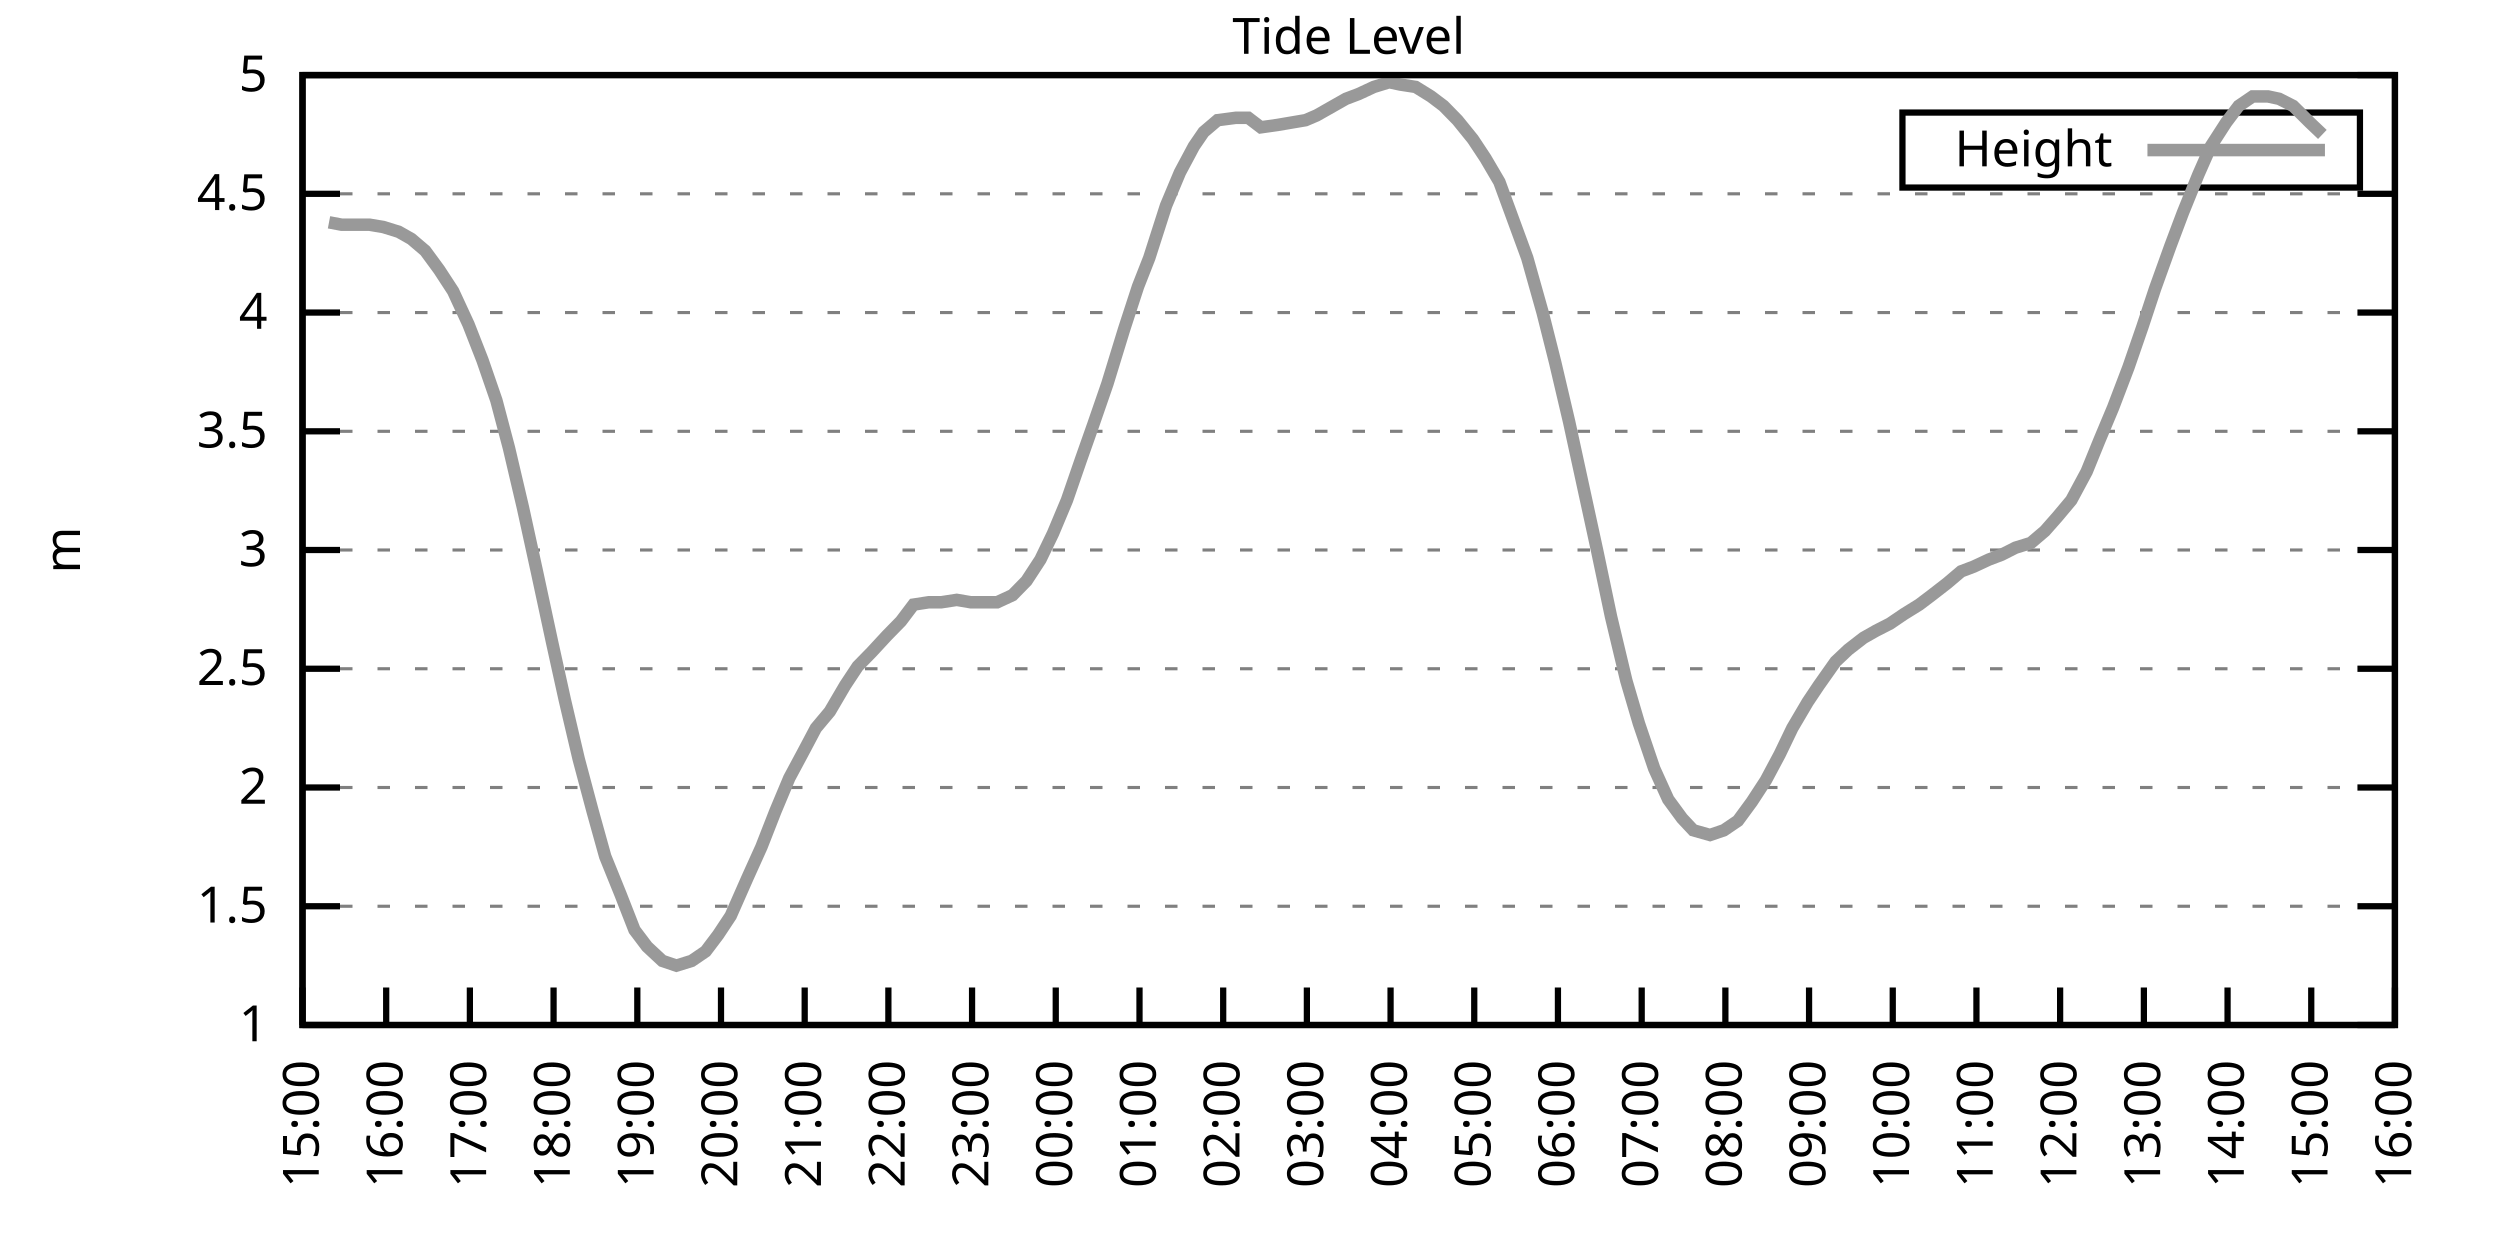
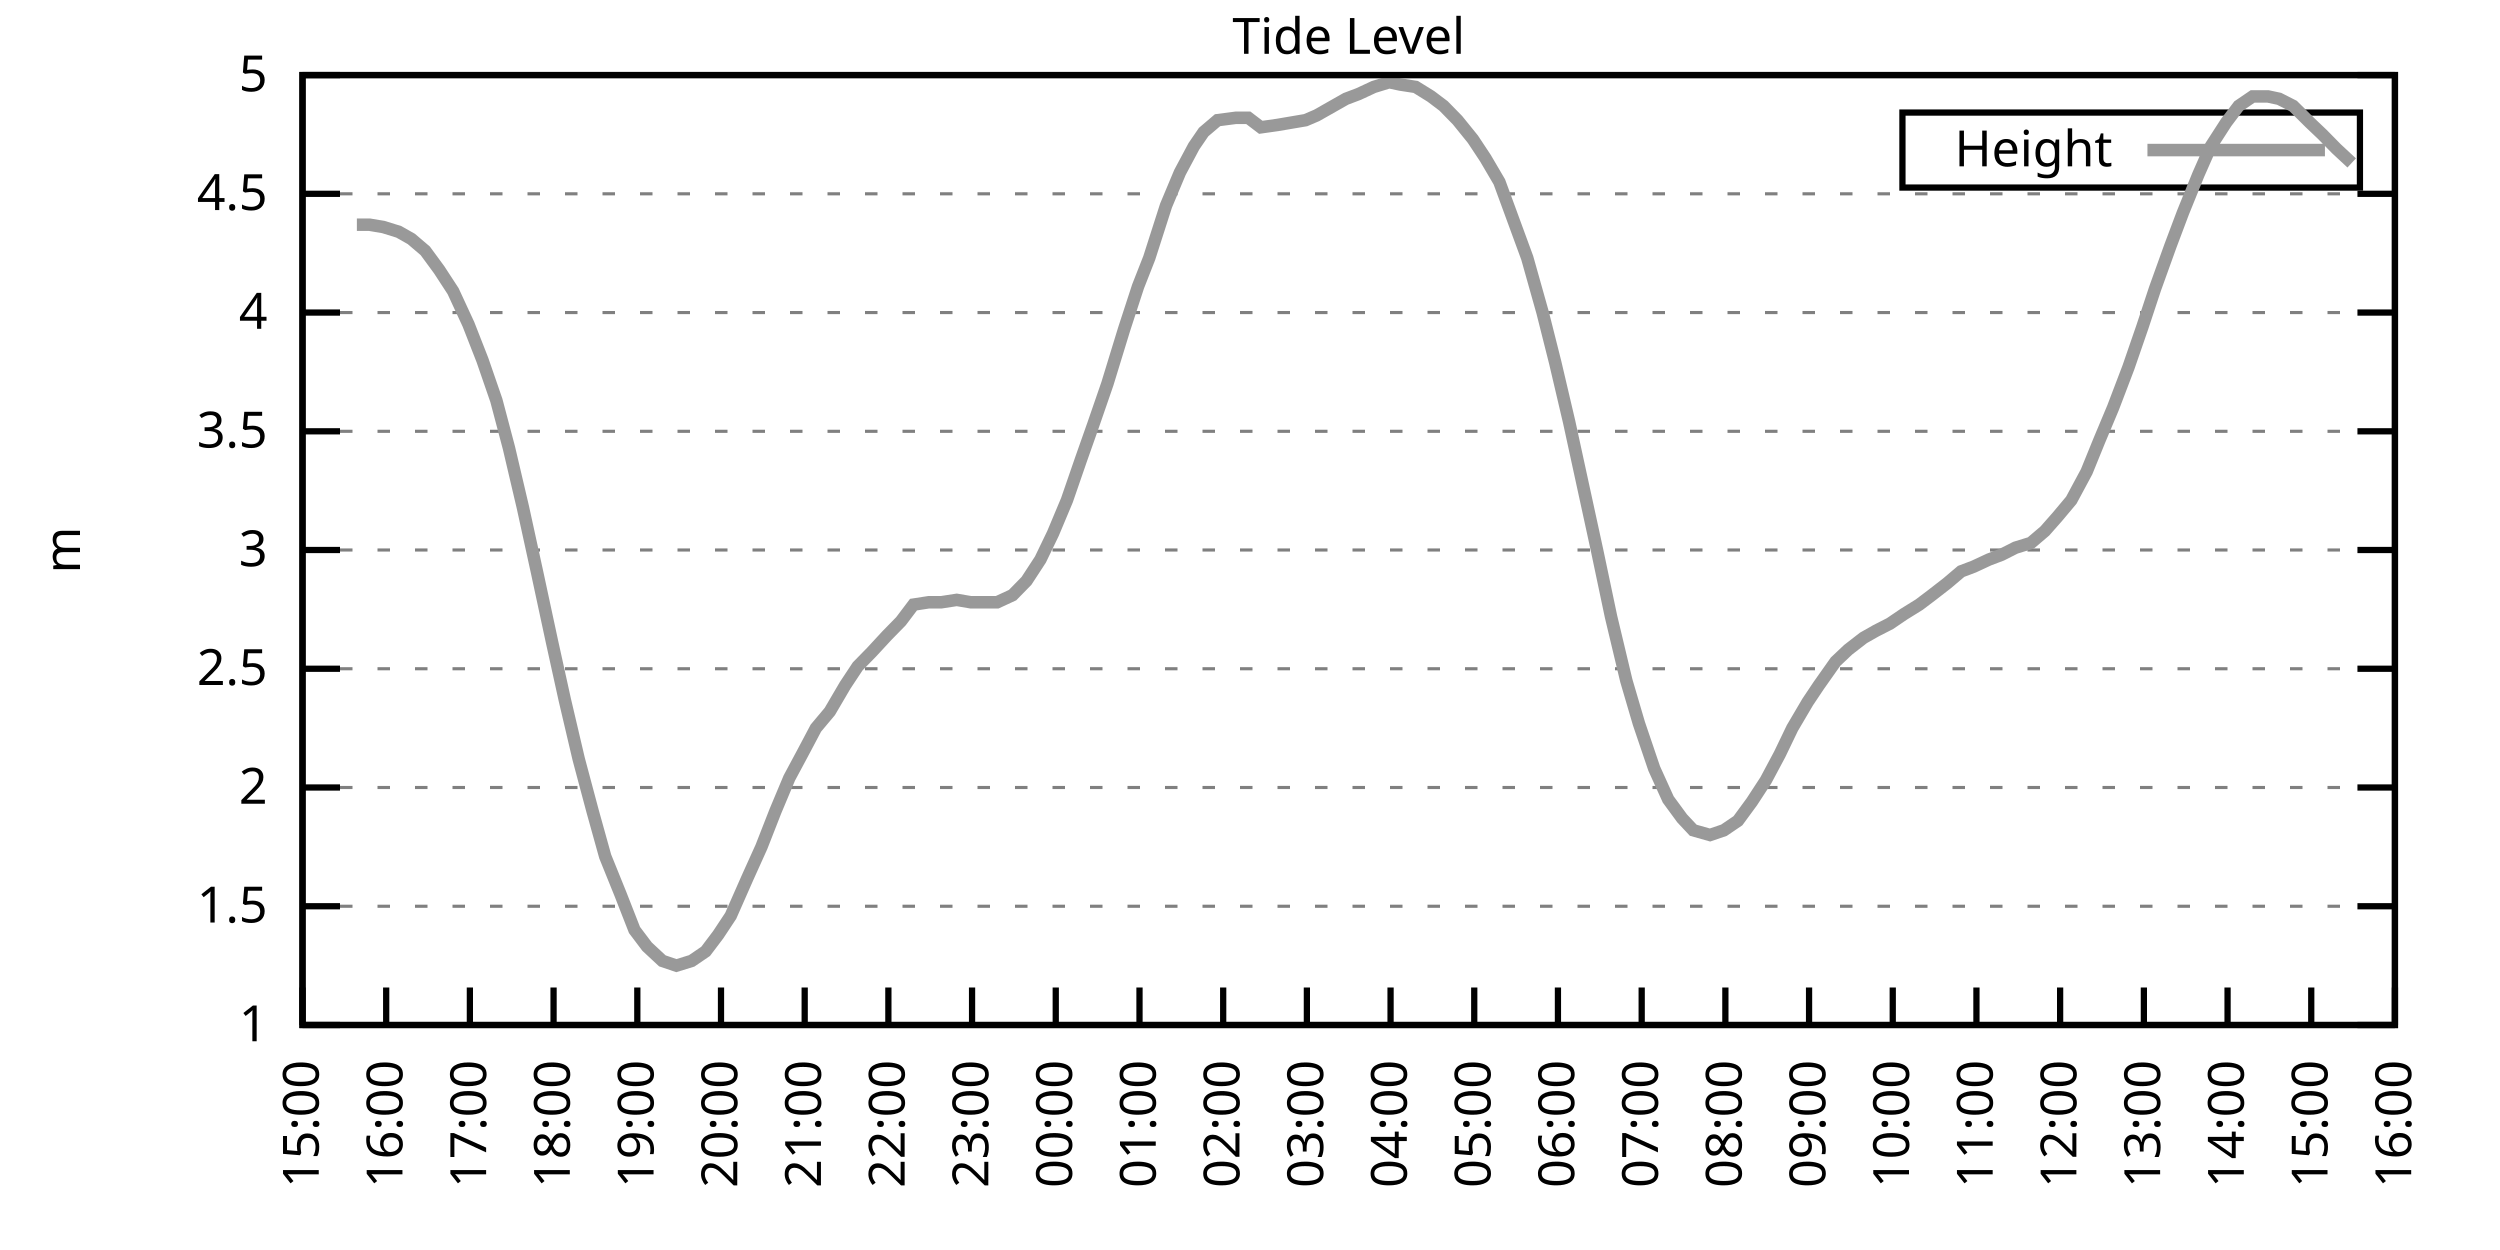
<svg xmlns="http://www.w3.org/2000/svg" xmlns:xlink="http://www.w3.org/1999/xlink" width="400" height="200" viewBox="0 0 400 200">
  <g id="gnuplot_canvas">
    <rect x="0" y="0" width="400" height="200" fill="none" />
    <defs>
      <circle id="gpDot" r="0.5" stroke-width="0.5" stroke="currentColor" />
      <path id="gpPt0" stroke-width="0.333" stroke="currentColor" d="M-1,0 h2 M0,-1 v2" />
      <path id="gpPt1" stroke-width="0.333" stroke="currentColor" d="M-1,-1 L1,1 M1,-1 L-1,1" />
      <path id="gpPt2" stroke-width="0.333" stroke="currentColor" d="M-1,0 L1,0 M0,-1 L0,1 M-1,-1 L1,1 M-1,1 L1,-1" />
      <rect id="gpPt3" stroke-width="0.333" stroke="currentColor" x="-1" y="-1" width="2" height="2" />
      <rect id="gpPt4" stroke-width="0.333" stroke="currentColor" fill="currentColor" x="-1" y="-1" width="2" height="2" />
      <circle id="gpPt5" stroke-width="0.333" stroke="currentColor" cx="0" cy="0" r="1" />
      <use xlink:href="#gpPt5" id="gpPt6" fill="currentColor" stroke="none" />
      <path id="gpPt7" stroke-width="0.333" stroke="currentColor" d="M0,-1.33 L-1.33,0.67 L1.33,0.67 z" />
      <use xlink:href="#gpPt7" id="gpPt8" fill="currentColor" stroke="none" />
      <use xlink:href="#gpPt7" id="gpPt9" stroke="currentColor" transform="rotate(180)" />
      <use xlink:href="#gpPt9" id="gpPt10" fill="currentColor" stroke="none" />
      <use xlink:href="#gpPt3" id="gpPt11" stroke="currentColor" transform="rotate(45)" />
      <use xlink:href="#gpPt11" id="gpPt12" fill="currentColor" stroke="none" />
      <path id="gpPt13" stroke-width="0.333" stroke="currentColor" d="M0,1.330 L1.265,0.411 L0.782,-1.067 L-0.782,-1.076 L-1.265,0.411 z" />
      <use xlink:href="#gpPt13" id="gpPt14" fill="currentColor" stroke="none" />
      <filter id="textbox" filterUnits="objectBoundingBox" x="0" y="0" height="1" width="1">
        <feFlood flood-color="white" flood-opacity="1" result="bgnd" />
        <feComposite in="SourceGraphic" in2="bgnd" operator="atop" />
      </filter>
      <filter id="greybox" filterUnits="objectBoundingBox" x="0" y="0" height="1" width="1">
        <feFlood flood-color="lightgrey" flood-opacity="1" result="grey" />
        <feComposite in="SourceGraphic" in2="grey" operator="atop" />
      </filter>
    </defs>
    <g fill="none" color="white" stroke="currentColor" stroke-width="1.00" stroke-linecap="butt" stroke-linejoin="miter">
</g>
    <g fill="none" color="black" stroke="currentColor" stroke-width="1.00" stroke-linecap="butt" stroke-linejoin="miter">
      <g stroke="none" shape-rendering="crispEdges">
        <polygon fill="rgb(255, 255, 255)" points="48.40,164.00 383.18,164.00 383.18,12.02 48.40,12.02 " />
      </g>
    </g>
    <g fill="none" color="black" stroke="currentColor" stroke-width="1.00" stroke-linecap="butt" stroke-linejoin="miter">
</g>
    <g fill="none" color="black" stroke="black" stroke-width="0.50" stroke-linecap="butt" stroke-linejoin="miter">
</g>
    <g fill="none" color="gray" stroke="currentColor" stroke-width="0.50" stroke-linecap="butt" stroke-linejoin="miter">
      <path stroke="gray" stroke-dasharray="2,4" class="gridline" d="M48.40,164.00 L383.19,164.00  " />
    </g>
    <g fill="none" color="gray" stroke="gray" stroke-width="1.00" stroke-linecap="butt" stroke-linejoin="miter">
</g>
    <g fill="none" color="black" stroke="currentColor" stroke-width="1.00" stroke-linecap="butt" stroke-linejoin="miter">
      <path stroke="black" d="M48.40,164.00 L54.40,164.00 M383.19,164.00 L377.19,164.00  " />
      <g transform="translate(42.80,166.60)" stroke="none" fill="black" font-family="Sans" font-size="8.00" text-anchor="end">
        <text>
          <tspan font-family="Sans"> 1</tspan>
        </text>
      </g>
    </g>
    <g fill="none" color="black" stroke="currentColor" stroke-width="1.00" stroke-linecap="butt" stroke-linejoin="miter">
</g>
    <g fill="none" color="black" stroke="black" stroke-width="0.50" stroke-linecap="butt" stroke-linejoin="miter">
</g>
    <g fill="none" color="gray" stroke="currentColor" stroke-width="0.50" stroke-linecap="butt" stroke-linejoin="miter">
      <path stroke="gray" stroke-dasharray="2,4" class="gridline" d="M48.40,145.00 L383.19,145.00  " />
    </g>
    <g fill="none" color="gray" stroke="gray" stroke-width="1.00" stroke-linecap="butt" stroke-linejoin="miter">
</g>
    <g fill="none" color="black" stroke="currentColor" stroke-width="1.00" stroke-linecap="butt" stroke-linejoin="miter">
      <path stroke="black" d="M48.40,145.00 L54.40,145.00 M383.19,145.00 L377.19,145.00  " />
      <g transform="translate(42.80,147.60)" stroke="none" fill="black" font-family="Sans" font-size="8.00" text-anchor="end">
        <text>
          <tspan font-family="Sans"> 1.5</tspan>
        </text>
      </g>
    </g>
    <g fill="none" color="black" stroke="currentColor" stroke-width="1.00" stroke-linecap="butt" stroke-linejoin="miter">
</g>
    <g fill="none" color="black" stroke="black" stroke-width="0.50" stroke-linecap="butt" stroke-linejoin="miter">
</g>
    <g fill="none" color="gray" stroke="currentColor" stroke-width="0.50" stroke-linecap="butt" stroke-linejoin="miter">
      <path stroke="gray" stroke-dasharray="2,4" class="gridline" d="M48.40,126.00 L383.19,126.00  " />
    </g>
    <g fill="none" color="gray" stroke="gray" stroke-width="1.00" stroke-linecap="butt" stroke-linejoin="miter">
</g>
    <g fill="none" color="black" stroke="currentColor" stroke-width="1.00" stroke-linecap="butt" stroke-linejoin="miter">
      <path stroke="black" d="M48.40,126.00 L54.40,126.00 M383.19,126.00 L377.19,126.00  " />
      <g transform="translate(42.80,128.60)" stroke="none" fill="black" font-family="Sans" font-size="8.00" text-anchor="end">
        <text>
          <tspan font-family="Sans"> 2</tspan>
        </text>
      </g>
    </g>
    <g fill="none" color="black" stroke="currentColor" stroke-width="1.00" stroke-linecap="butt" stroke-linejoin="miter">
</g>
    <g fill="none" color="black" stroke="black" stroke-width="0.50" stroke-linecap="butt" stroke-linejoin="miter">
</g>
    <g fill="none" color="gray" stroke="currentColor" stroke-width="0.50" stroke-linecap="butt" stroke-linejoin="miter">
      <path stroke="gray" stroke-dasharray="2,4" class="gridline" d="M48.40,107.00 L383.19,107.00  " />
    </g>
    <g fill="none" color="gray" stroke="gray" stroke-width="1.00" stroke-linecap="butt" stroke-linejoin="miter">
</g>
    <g fill="none" color="black" stroke="currentColor" stroke-width="1.00" stroke-linecap="butt" stroke-linejoin="miter">
      <path stroke="black" d="M48.40,107.00 L54.40,107.00 M383.19,107.00 L377.19,107.00  " />
      <g transform="translate(42.80,109.60)" stroke="none" fill="black" font-family="Sans" font-size="8.00" text-anchor="end">
        <text>
          <tspan font-family="Sans"> 2.5</tspan>
        </text>
      </g>
    </g>
    <g fill="none" color="black" stroke="currentColor" stroke-width="1.00" stroke-linecap="butt" stroke-linejoin="miter">
</g>
    <g fill="none" color="black" stroke="black" stroke-width="0.50" stroke-linecap="butt" stroke-linejoin="miter">
</g>
    <g fill="none" color="gray" stroke="currentColor" stroke-width="0.50" stroke-linecap="butt" stroke-linejoin="miter">
      <path stroke="gray" stroke-dasharray="2,4" class="gridline" d="M48.40,88.00 L383.19,88.00  " />
    </g>
    <g fill="none" color="gray" stroke="gray" stroke-width="1.00" stroke-linecap="butt" stroke-linejoin="miter">
</g>
    <g fill="none" color="black" stroke="currentColor" stroke-width="1.00" stroke-linecap="butt" stroke-linejoin="miter">
      <path stroke="black" d="M48.40,88.00 L54.40,88.00 M383.19,88.00 L377.19,88.00  " />
      <g transform="translate(42.80,90.60)" stroke="none" fill="black" font-family="Sans" font-size="8.00" text-anchor="end">
        <text>
          <tspan font-family="Sans"> 3</tspan>
        </text>
      </g>
    </g>
    <g fill="none" color="black" stroke="currentColor" stroke-width="1.00" stroke-linecap="butt" stroke-linejoin="miter">
</g>
    <g fill="none" color="black" stroke="black" stroke-width="0.50" stroke-linecap="butt" stroke-linejoin="miter">
</g>
    <g fill="none" color="gray" stroke="currentColor" stroke-width="0.50" stroke-linecap="butt" stroke-linejoin="miter">
      <path stroke="gray" stroke-dasharray="2,4" class="gridline" d="M48.40,69.01 L383.19,69.01  " />
    </g>
    <g fill="none" color="gray" stroke="gray" stroke-width="1.00" stroke-linecap="butt" stroke-linejoin="miter">
</g>
    <g fill="none" color="black" stroke="currentColor" stroke-width="1.00" stroke-linecap="butt" stroke-linejoin="miter">
      <path stroke="black" d="M48.40,69.01 L54.40,69.01 M383.19,69.01 L377.19,69.01  " />
      <g transform="translate(42.80,71.61)" stroke="none" fill="black" font-family="Sans" font-size="8.00" text-anchor="end">
        <text>
          <tspan font-family="Sans"> 3.5</tspan>
        </text>
      </g>
    </g>
    <g fill="none" color="black" stroke="currentColor" stroke-width="1.00" stroke-linecap="butt" stroke-linejoin="miter">
</g>
    <g fill="none" color="black" stroke="black" stroke-width="0.50" stroke-linecap="butt" stroke-linejoin="miter">
</g>
    <g fill="none" color="gray" stroke="currentColor" stroke-width="0.50" stroke-linecap="butt" stroke-linejoin="miter">
      <path stroke="gray" stroke-dasharray="2,4" class="gridline" d="M48.40,50.01 L383.19,50.01  " />
    </g>
    <g fill="none" color="gray" stroke="gray" stroke-width="1.00" stroke-linecap="butt" stroke-linejoin="miter">
</g>
    <g fill="none" color="black" stroke="currentColor" stroke-width="1.00" stroke-linecap="butt" stroke-linejoin="miter">
      <path stroke="black" d="M48.40,50.01 L54.40,50.01 M383.19,50.01 L377.19,50.01  " />
      <g transform="translate(42.80,52.61)" stroke="none" fill="black" font-family="Sans" font-size="8.00" text-anchor="end">
        <text>
          <tspan font-family="Sans"> 4</tspan>
        </text>
      </g>
    </g>
    <g fill="none" color="black" stroke="currentColor" stroke-width="1.00" stroke-linecap="butt" stroke-linejoin="miter">
</g>
    <g fill="none" color="black" stroke="black" stroke-width="0.50" stroke-linecap="butt" stroke-linejoin="miter">
</g>
    <g fill="none" color="gray" stroke="currentColor" stroke-width="0.50" stroke-linecap="butt" stroke-linejoin="miter">
      <path stroke="gray" stroke-dasharray="2,4" class="gridline" d="M48.40,31.01 L383.19,31.01  " />
    </g>
    <g fill="none" color="gray" stroke="gray" stroke-width="1.00" stroke-linecap="butt" stroke-linejoin="miter">
</g>
    <g fill="none" color="black" stroke="currentColor" stroke-width="1.00" stroke-linecap="butt" stroke-linejoin="miter">
      <path stroke="black" d="M48.40,31.01 L54.40,31.01 M383.19,31.01 L377.19,31.01  " />
      <g transform="translate(42.80,33.61)" stroke="none" fill="black" font-family="Sans" font-size="8.00" text-anchor="end">
        <text>
          <tspan font-family="Sans"> 4.5</tspan>
        </text>
      </g>
    </g>
    <g fill="none" color="black" stroke="currentColor" stroke-width="1.00" stroke-linecap="butt" stroke-linejoin="miter">
</g>
    <g fill="none" color="black" stroke="black" stroke-width="0.50" stroke-linecap="butt" stroke-linejoin="miter">
</g>
    <g fill="none" color="gray" stroke="currentColor" stroke-width="0.50" stroke-linecap="butt" stroke-linejoin="miter">
      <path stroke="gray" stroke-dasharray="2,4" class="gridline" d="M48.40,12.01 L383.19,12.01  " />
    </g>
    <g fill="none" color="gray" stroke="gray" stroke-width="1.00" stroke-linecap="butt" stroke-linejoin="miter">
</g>
    <g fill="none" color="black" stroke="currentColor" stroke-width="1.00" stroke-linecap="butt" stroke-linejoin="miter">
      <path stroke="black" d="M48.40,12.01 L54.40,12.01 M383.19,12.01 L377.19,12.01  " />
      <g transform="translate(42.80,14.61)" stroke="none" fill="black" font-family="Sans" font-size="8.00" text-anchor="end">
        <text>
          <tspan font-family="Sans"> 5</tspan>
        </text>
      </g>
    </g>
    <g fill="none" color="black" stroke="currentColor" stroke-width="1.00" stroke-linecap="butt" stroke-linejoin="miter">
      <path stroke="black" d="M48.40,164.00 L48.40,158.00  " />
      <g transform="translate(51.00,169.60) rotate(270.00)" stroke="none" fill="black" font-family="Sans" font-size="8.00" text-anchor="end">
        <text>
          <tspan font-family="Sans">15:00</tspan>
        </text>
      </g>
    </g>
    <g fill="none" color="black" stroke="currentColor" stroke-width="1.00" stroke-linecap="butt" stroke-linejoin="miter">
      <path stroke="black" d="M61.79,164.00 L61.79,158.00  " />
      <g transform="translate(64.39,169.60) rotate(270.00)" stroke="none" fill="black" font-family="Sans" font-size="8.00" text-anchor="end">
        <text>
          <tspan font-family="Sans">16:00</tspan>
        </text>
      </g>
    </g>
    <g fill="none" color="black" stroke="currentColor" stroke-width="1.00" stroke-linecap="butt" stroke-linejoin="miter">
      <path stroke="black" d="M75.18,164.00 L75.18,158.00  " />
      <g transform="translate(77.78,169.60) rotate(270.00)" stroke="none" fill="black" font-family="Sans" font-size="8.00" text-anchor="end">
        <text>
          <tspan font-family="Sans">17:00</tspan>
        </text>
      </g>
    </g>
    <g fill="none" color="black" stroke="currentColor" stroke-width="1.00" stroke-linecap="butt" stroke-linejoin="miter">
      <path stroke="black" d="M88.57,164.00 L88.57,158.00  " />
      <g transform="translate(91.17,169.60) rotate(270.00)" stroke="none" fill="black" font-family="Sans" font-size="8.00" text-anchor="end">
        <text>
          <tspan font-family="Sans">18:00</tspan>
        </text>
      </g>
    </g>
    <g fill="none" color="black" stroke="currentColor" stroke-width="1.00" stroke-linecap="butt" stroke-linejoin="miter">
      <path stroke="black" d="M101.97,164.00 L101.97,158.00  " />
      <g transform="translate(104.57,169.60) rotate(270.00)" stroke="none" fill="black" font-family="Sans" font-size="8.00" text-anchor="end">
        <text>
          <tspan font-family="Sans">19:00</tspan>
        </text>
      </g>
    </g>
    <g fill="none" color="black" stroke="currentColor" stroke-width="1.00" stroke-linecap="butt" stroke-linejoin="miter">
      <path stroke="black" d="M115.36,164.00 L115.36,158.00  " />
      <g transform="translate(117.96,169.60) rotate(270.00)" stroke="none" fill="black" font-family="Sans" font-size="8.00" text-anchor="end">
        <text>
          <tspan font-family="Sans">20:00</tspan>
        </text>
      </g>
    </g>
    <g fill="none" color="black" stroke="currentColor" stroke-width="1.00" stroke-linecap="butt" stroke-linejoin="miter">
      <path stroke="black" d="M128.75,164.00 L128.75,158.00  " />
      <g transform="translate(131.35,169.60) rotate(270.00)" stroke="none" fill="black" font-family="Sans" font-size="8.00" text-anchor="end">
        <text>
          <tspan font-family="Sans">21:00</tspan>
        </text>
      </g>
    </g>
    <g fill="none" color="black" stroke="currentColor" stroke-width="1.00" stroke-linecap="butt" stroke-linejoin="miter">
      <path stroke="black" d="M142.14,164.00 L142.14,158.00  " />
      <g transform="translate(144.74,169.60) rotate(270.00)" stroke="none" fill="black" font-family="Sans" font-size="8.00" text-anchor="end">
        <text>
          <tspan font-family="Sans">22:00</tspan>
        </text>
      </g>
    </g>
    <g fill="none" color="black" stroke="currentColor" stroke-width="1.00" stroke-linecap="butt" stroke-linejoin="miter">
      <path stroke="black" d="M155.53,164.00 L155.53,158.00  " />
      <g transform="translate(158.13,169.60) rotate(270.00)" stroke="none" fill="black" font-family="Sans" font-size="8.00" text-anchor="end">
        <text>
          <tspan font-family="Sans">23:00</tspan>
        </text>
      </g>
    </g>
    <g fill="none" color="black" stroke="currentColor" stroke-width="1.00" stroke-linecap="butt" stroke-linejoin="miter">
      <path stroke="black" d="M168.92,164.00 L168.92,158.00  " />
      <g transform="translate(171.52,169.60) rotate(270.00)" stroke="none" fill="black" font-family="Sans" font-size="8.00" text-anchor="end">
        <text>
          <tspan font-family="Sans">00:00</tspan>
        </text>
      </g>
    </g>
    <g fill="none" color="black" stroke="currentColor" stroke-width="1.00" stroke-linecap="butt" stroke-linejoin="miter">
      <path stroke="black" d="M182.32,164.00 L182.32,158.00  " />
      <g transform="translate(184.92,169.60) rotate(270.00)" stroke="none" fill="black" font-family="Sans" font-size="8.00" text-anchor="end">
        <text>
          <tspan font-family="Sans">01:00</tspan>
        </text>
      </g>
    </g>
    <g fill="none" color="black" stroke="currentColor" stroke-width="1.00" stroke-linecap="butt" stroke-linejoin="miter">
      <path stroke="black" d="M195.71,164.00 L195.71,158.00  " />
      <g transform="translate(198.31,169.60) rotate(270.00)" stroke="none" fill="black" font-family="Sans" font-size="8.00" text-anchor="end">
        <text>
          <tspan font-family="Sans">02:00</tspan>
        </text>
      </g>
    </g>
    <g fill="none" color="black" stroke="currentColor" stroke-width="1.00" stroke-linecap="butt" stroke-linejoin="miter">
      <path stroke="black" d="M209.10,164.00 L209.10,158.00  " />
      <g transform="translate(211.70,169.60) rotate(270.00)" stroke="none" fill="black" font-family="Sans" font-size="8.00" text-anchor="end">
        <text>
          <tspan font-family="Sans">03:00</tspan>
        </text>
      </g>
    </g>
    <g fill="none" color="black" stroke="currentColor" stroke-width="1.00" stroke-linecap="butt" stroke-linejoin="miter">
      <path stroke="black" d="M222.49,164.00 L222.49,158.00  " />
      <g transform="translate(225.09,169.60) rotate(270.00)" stroke="none" fill="black" font-family="Sans" font-size="8.00" text-anchor="end">
        <text>
          <tspan font-family="Sans">04:00</tspan>
        </text>
      </g>
    </g>
    <g fill="none" color="black" stroke="currentColor" stroke-width="1.00" stroke-linecap="butt" stroke-linejoin="miter">
      <path stroke="black" d="M235.88,164.00 L235.88,158.00  " />
      <g transform="translate(238.48,169.60) rotate(270.00)" stroke="none" fill="black" font-family="Sans" font-size="8.00" text-anchor="end">
        <text>
          <tspan font-family="Sans">05:00</tspan>
        </text>
      </g>
    </g>
    <g fill="none" color="black" stroke="currentColor" stroke-width="1.00" stroke-linecap="butt" stroke-linejoin="miter">
      <path stroke="black" d="M249.27,164.00 L249.27,158.00  " />
      <g transform="translate(251.87,169.60) rotate(270.00)" stroke="none" fill="black" font-family="Sans" font-size="8.00" text-anchor="end">
        <text>
          <tspan font-family="Sans">06:00</tspan>
        </text>
      </g>
    </g>
    <g fill="none" color="black" stroke="currentColor" stroke-width="1.00" stroke-linecap="butt" stroke-linejoin="miter">
      <path stroke="black" d="M262.67,164.00 L262.67,158.00  " />
      <g transform="translate(265.27,169.60) rotate(270.00)" stroke="none" fill="black" font-family="Sans" font-size="8.00" text-anchor="end">
        <text>
          <tspan font-family="Sans">07:00</tspan>
        </text>
      </g>
    </g>
    <g fill="none" color="black" stroke="currentColor" stroke-width="1.00" stroke-linecap="butt" stroke-linejoin="miter">
      <path stroke="black" d="M276.06,164.00 L276.06,158.00  " />
      <g transform="translate(278.66,169.60) rotate(270.00)" stroke="none" fill="black" font-family="Sans" font-size="8.00" text-anchor="end">
        <text>
          <tspan font-family="Sans">08:00</tspan>
        </text>
      </g>
    </g>
    <g fill="none" color="black" stroke="currentColor" stroke-width="1.00" stroke-linecap="butt" stroke-linejoin="miter">
      <path stroke="black" d="M289.45,164.00 L289.45,158.00  " />
      <g transform="translate(292.05,169.60) rotate(270.00)" stroke="none" fill="black" font-family="Sans" font-size="8.00" text-anchor="end">
        <text>
          <tspan font-family="Sans">09:00</tspan>
        </text>
      </g>
    </g>
    <g fill="none" color="black" stroke="currentColor" stroke-width="1.00" stroke-linecap="butt" stroke-linejoin="miter">
      <path stroke="black" d="M302.84,164.00 L302.84,158.00  " />
      <g transform="translate(305.44,169.60) rotate(270.00)" stroke="none" fill="black" font-family="Sans" font-size="8.00" text-anchor="end">
        <text>
          <tspan font-family="Sans">10:00</tspan>
        </text>
      </g>
    </g>
    <g fill="none" color="black" stroke="currentColor" stroke-width="1.00" stroke-linecap="butt" stroke-linejoin="miter">
      <path stroke="black" d="M316.23,164.00 L316.23,158.00  " />
      <g transform="translate(318.83,169.60) rotate(270.00)" stroke="none" fill="black" font-family="Sans" font-size="8.00" text-anchor="end">
        <text>
          <tspan font-family="Sans">11:00</tspan>
        </text>
      </g>
    </g>
    <g fill="none" color="black" stroke="currentColor" stroke-width="1.00" stroke-linecap="butt" stroke-linejoin="miter">
      <path stroke="black" d="M329.62,164.00 L329.62,158.00  " />
      <g transform="translate(332.22,169.60) rotate(270.00)" stroke="none" fill="black" font-family="Sans" font-size="8.00" text-anchor="end">
        <text>
          <tspan font-family="Sans">12:00</tspan>
        </text>
      </g>
    </g>
    <g fill="none" color="black" stroke="currentColor" stroke-width="1.00" stroke-linecap="butt" stroke-linejoin="miter">
      <path stroke="black" d="M343.02,164.00 L343.02,158.00  " />
      <g transform="translate(345.62,169.60) rotate(270.00)" stroke="none" fill="black" font-family="Sans" font-size="8.00" text-anchor="end">
        <text>
          <tspan font-family="Sans">13:00</tspan>
        </text>
      </g>
    </g>
    <g fill="none" color="black" stroke="currentColor" stroke-width="1.00" stroke-linecap="butt" stroke-linejoin="miter">
      <path stroke="black" d="M356.41,164.00 L356.41,158.00  " />
      <g transform="translate(359.01,169.60) rotate(270.00)" stroke="none" fill="black" font-family="Sans" font-size="8.00" text-anchor="end">
        <text>
          <tspan font-family="Sans">14:00</tspan>
        </text>
      </g>
    </g>
    <g fill="none" color="black" stroke="currentColor" stroke-width="1.00" stroke-linecap="butt" stroke-linejoin="miter">
      <path stroke="black" d="M369.80,164.00 L369.80,158.00  " />
      <g transform="translate(372.40,169.60) rotate(270.00)" stroke="none" fill="black" font-family="Sans" font-size="8.00" text-anchor="end">
        <text>
          <tspan font-family="Sans">15:00</tspan>
        </text>
      </g>
    </g>
    <g fill="none" color="black" stroke="currentColor" stroke-width="1.00" stroke-linecap="butt" stroke-linejoin="miter">
      <path stroke="black" d="M383.19,164.00 L383.19,158.00  " />
      <g transform="translate(385.79,169.60) rotate(270.00)" stroke="none" fill="black" font-family="Sans" font-size="8.00" text-anchor="end">
        <text>
          <tspan font-family="Sans">16:00</tspan>
        </text>
      </g>
    </g>
    <g fill="none" color="black" stroke="currentColor" stroke-width="1.00" stroke-linecap="butt" stroke-linejoin="miter">
</g>
    <g fill="none" color="black" stroke="currentColor" stroke-width="1.00" stroke-linecap="butt" stroke-linejoin="miter">
      <path stroke="black" d="M48.40,12.01 L48.40,164.00 L383.19,164.00 L383.19,12.01 L48.40,12.01 Z  " />
    </g>
    <g fill="none" color="black" stroke="currentColor" stroke-width="1.00" stroke-linecap="butt" stroke-linejoin="miter">
</g>
    <g fill="none" color="black" stroke="currentColor" stroke-width="1.00" stroke-linecap="butt" stroke-linejoin="miter">
      <path stroke="black" d="M304.39,30.01 L304.39,18.01 L377.59,18.01 L377.59,30.01 L304.39,30.01 Z  " />
    </g>
    <g id="Tide_level_plot_1">
      <g fill="none" color="white" stroke="black" stroke-width="2.00" stroke-linecap="butt" stroke-linejoin="miter">
</g>
      <g fill="none" color="black" stroke="currentColor" stroke-width="2.00" stroke-linecap="butt" stroke-linejoin="miter">
        <g transform="translate(337.99,26.61)" stroke="none" fill="black" font-family="Sans" font-size="8.00" text-anchor="end">
          <text>
            <tspan font-family="Sans">Height</tspan>
          </text>
        </g>
      </g>
      <g fill="none" color="black" stroke="currentColor" stroke-width="2.00" stroke-linecap="butt" stroke-linejoin="miter">
-         <path stroke="rgb(153, 153, 153)" d="M343.59,24.01 L371.99,24.01 M52.64,35.57 L54.65,35.95 L57.10,35.95 L59.11,35.95 L61.35,36.33 L63.80,37.09   L65.81,38.23 L68.04,40.13 L70.27,43.17 L72.50,46.59 L74.96,51.91 L77.19,57.61 L79.42,64.07 L81.43,71.67   L83.66,81.17 L85.90,91.42 L88.35,102.82 L90.36,111.94 L92.59,121.44 L94.82,129.80 L96.83,137.02 L99.29,143.10   L101.52,148.80 L103.53,151.46 L105.98,153.74 L108.22,154.50 L110.67,153.74 L112.90,152.22 L114.91,149.56 L116.92,146.52   L119.60,140.44 L121.83,135.50 L124.06,129.80 L126.29,124.48 L128.53,120.30 L130.54,116.50 L132.77,113.84 L135.22,109.66   L137.23,106.62 L139.46,104.34 L141.92,101.68 L144.15,99.40 L146.16,96.74 L148.61,96.36 L150.62,96.36 L153.08,95.98   L155.31,96.36 L157.54,96.36 L159.55,96.36 L162.01,95.22 L164.24,92.94 L166.47,89.52 L168.48,85.35 L170.71,80.03   L172.94,73.57 L174.95,67.87 L177.18,61.41 L179.86,52.67 L182.09,45.83 L183.88,41.27 L186.56,32.91 L188.79,27.59   L191.02,23.41 L192.58,21.13 L194.81,19.23 L197.72,18.85 L199.73,18.85 L201.73,20.37 L204.41,19.99 L206.64,19.61   L208.88,19.23 L210.66,18.47 L213.34,16.95 L215.35,15.81 L217.36,15.05 L219.81,13.91 L222.27,13.15 L224.05,13.53   L226.51,13.91 L228.96,15.43 L230.97,16.95 L233.20,19.23 L235.66,22.27 L237.67,25.31 L239.90,29.11 L242.13,35.19   L244.36,41.27 L246.82,50.01 L248.83,57.99 L251.06,67.49 L253.29,77.75 L255.52,88.00 L257.76,98.64 L260.21,108.90   L262.22,115.74 L264.67,122.96 L266.91,127.90 L269.14,130.94 L270.92,132.84 L273.60,133.60 L275.83,132.84 L278.07,131.32   L280.30,128.28 L282.53,124.86 L284.76,120.68 L286.77,116.50 L289.23,112.32 L291.01,109.66 L293.69,105.86 L295.70,103.96   L298.15,102.06 L300.16,100.92 L302.39,99.78 L304.63,98.26 L307.08,96.74 L309.09,95.22 L311.54,93.32 L313.78,91.42   L315.79,90.66 L318.24,89.52 L320.25,88.76 L322.48,87.63 L324.94,86.87 L327.17,84.97 L329.18,82.69 L331.41,80.03   L333.86,75.47 L335.87,70.53 L338.10,65.21 L340.56,58.75 L342.79,52.29 L344.80,46.21 L347.26,39.37 L349.26,34.05   L351.72,27.97 L353.73,23.41 L356.18,19.61 L358.19,16.95 L360.42,15.43 L362.88,15.43 L364.66,15.81 L366.90,16.95   L369.58,19.61 L371.58,21.51  " />
+         <path stroke="rgb(153, 153, 153)" d="M343.59,24.01 L371.99,24.01 M57.10,35.95 L59.11,35.95 L61.35,36.33 L63.80,37.09 L65.81,38.23 L68.04,40.13   L70.27,43.17 L72.50,46.59 L74.96,51.91 L77.19,57.61 L79.42,64.07 L81.43,71.67 L83.66,81.17 L85.90,91.42   L88.35,102.82 L90.36,111.94 L92.59,121.44 L94.82,129.80 L96.83,137.02 L99.29,143.10 L101.52,148.80 L103.53,151.46   L105.98,153.74 L108.22,154.50 L110.67,153.74 L112.90,152.22 L114.91,149.56 L116.92,146.52 L119.60,140.44 L121.83,135.50   L124.06,129.80 L126.29,124.48 L128.53,120.30 L130.54,116.50 L132.77,113.84 L135.22,109.66 L137.23,106.62 L139.46,104.34   L141.92,101.68 L144.15,99.40 L146.16,96.74 L148.61,96.36 L150.62,96.36 L153.08,95.98 L155.31,96.36 L157.54,96.36   L159.55,96.36 L162.01,95.22 L164.24,92.94 L166.47,89.52 L168.48,85.35 L170.71,80.03 L172.94,73.57 L174.95,67.87   L177.18,61.41 L179.86,52.67 L182.09,45.83 L183.88,41.27 L186.56,32.91 L188.79,27.59 L191.02,23.41 L192.58,21.13   L194.81,19.23 L197.72,18.85 L199.73,18.85 L201.73,20.37 L204.41,19.99 L206.64,19.61 L208.88,19.23 L210.66,18.47   L213.34,16.95 L215.35,15.81 L217.36,15.05 L219.81,13.91 L222.27,13.15 L224.05,13.53 L226.51,13.91 L228.96,15.43   L230.97,16.95 L233.20,19.23 L235.66,22.27 L237.67,25.31 L239.90,29.11 L242.13,35.19 L244.36,41.27 L246.82,50.01   L248.83,57.99 L251.06,67.49 L253.29,77.75 L255.52,88.00 L257.76,98.64 L260.21,108.90 L262.22,115.74 L264.67,122.96   L266.91,127.90 L269.14,130.94 L270.92,132.84 L273.60,133.60 L275.83,132.84 L278.07,131.32 L280.30,128.28 L282.53,124.86   L284.76,120.68 L286.77,116.50 L289.23,112.32 L291.01,109.66 L293.69,105.86 L295.70,103.96 L298.15,102.06 L300.16,100.92   L302.39,99.78 L304.63,98.26 L307.08,96.74 L309.09,95.22 L311.54,93.32 L313.78,91.42 L315.79,90.66 L318.24,89.52   L320.25,88.76 L322.48,87.63 L324.94,86.87 L327.17,84.97 L329.18,82.69 L331.41,80.03 L333.86,75.47 L335.87,70.53   L338.10,65.21 L340.56,58.75 L342.79,52.29 L344.80,46.21 L347.26,39.37 L349.26,34.05 L351.72,27.97 L353.73,23.41   L356.18,19.61 L358.19,16.95 L360.42,15.43 L362.88,15.43 L364.66,15.81 L366.90,16.95 L369.58,19.61 L371.58,21.51   L373.82,23.79 L376.27,26.07  " />
      </g>
    </g>
    <g fill="none" color="black" stroke="currentColor" stroke-width="2.00" stroke-linecap="butt" stroke-linejoin="miter">
</g>
    <g fill="none" color="black" stroke="black" stroke-width="1.00" stroke-linecap="butt" stroke-linejoin="miter">
</g>
    <g fill="none" color="black" stroke="currentColor" stroke-width="1.00" stroke-linecap="butt" stroke-linejoin="miter">
      <path stroke="black" d="M48.40,12.01 L48.40,164.00 L383.19,164.00 L383.19,12.01 L48.40,12.01 Z  " />
      <g transform="translate(12.80,88.01) rotate(270.00)" stroke="none" fill="black" font-family="Sans" font-size="8.00" text-anchor="middle">
        <text>
          <tspan font-family="Sans">m</tspan>
        </text>
      </g>
    </g>
    <g fill="none" color="black" stroke="currentColor" stroke-width="1.00" stroke-linecap="butt" stroke-linejoin="miter">
</g>
    <g fill="none" color="black" stroke="currentColor" stroke-width="1.00" stroke-linecap="butt" stroke-linejoin="miter">
      <g transform="translate(215.79,8.61)" stroke="none" fill="black" font-family="Sans" font-size="8.00" text-anchor="middle">
        <text>
          <tspan font-family="Sans">Tide Level</tspan>
        </text>
      </g>
    </g>
    <g fill="none" color="black" stroke="currentColor" stroke-width="1.00" stroke-linecap="butt" stroke-linejoin="miter">
</g>
  </g>
</svg>
